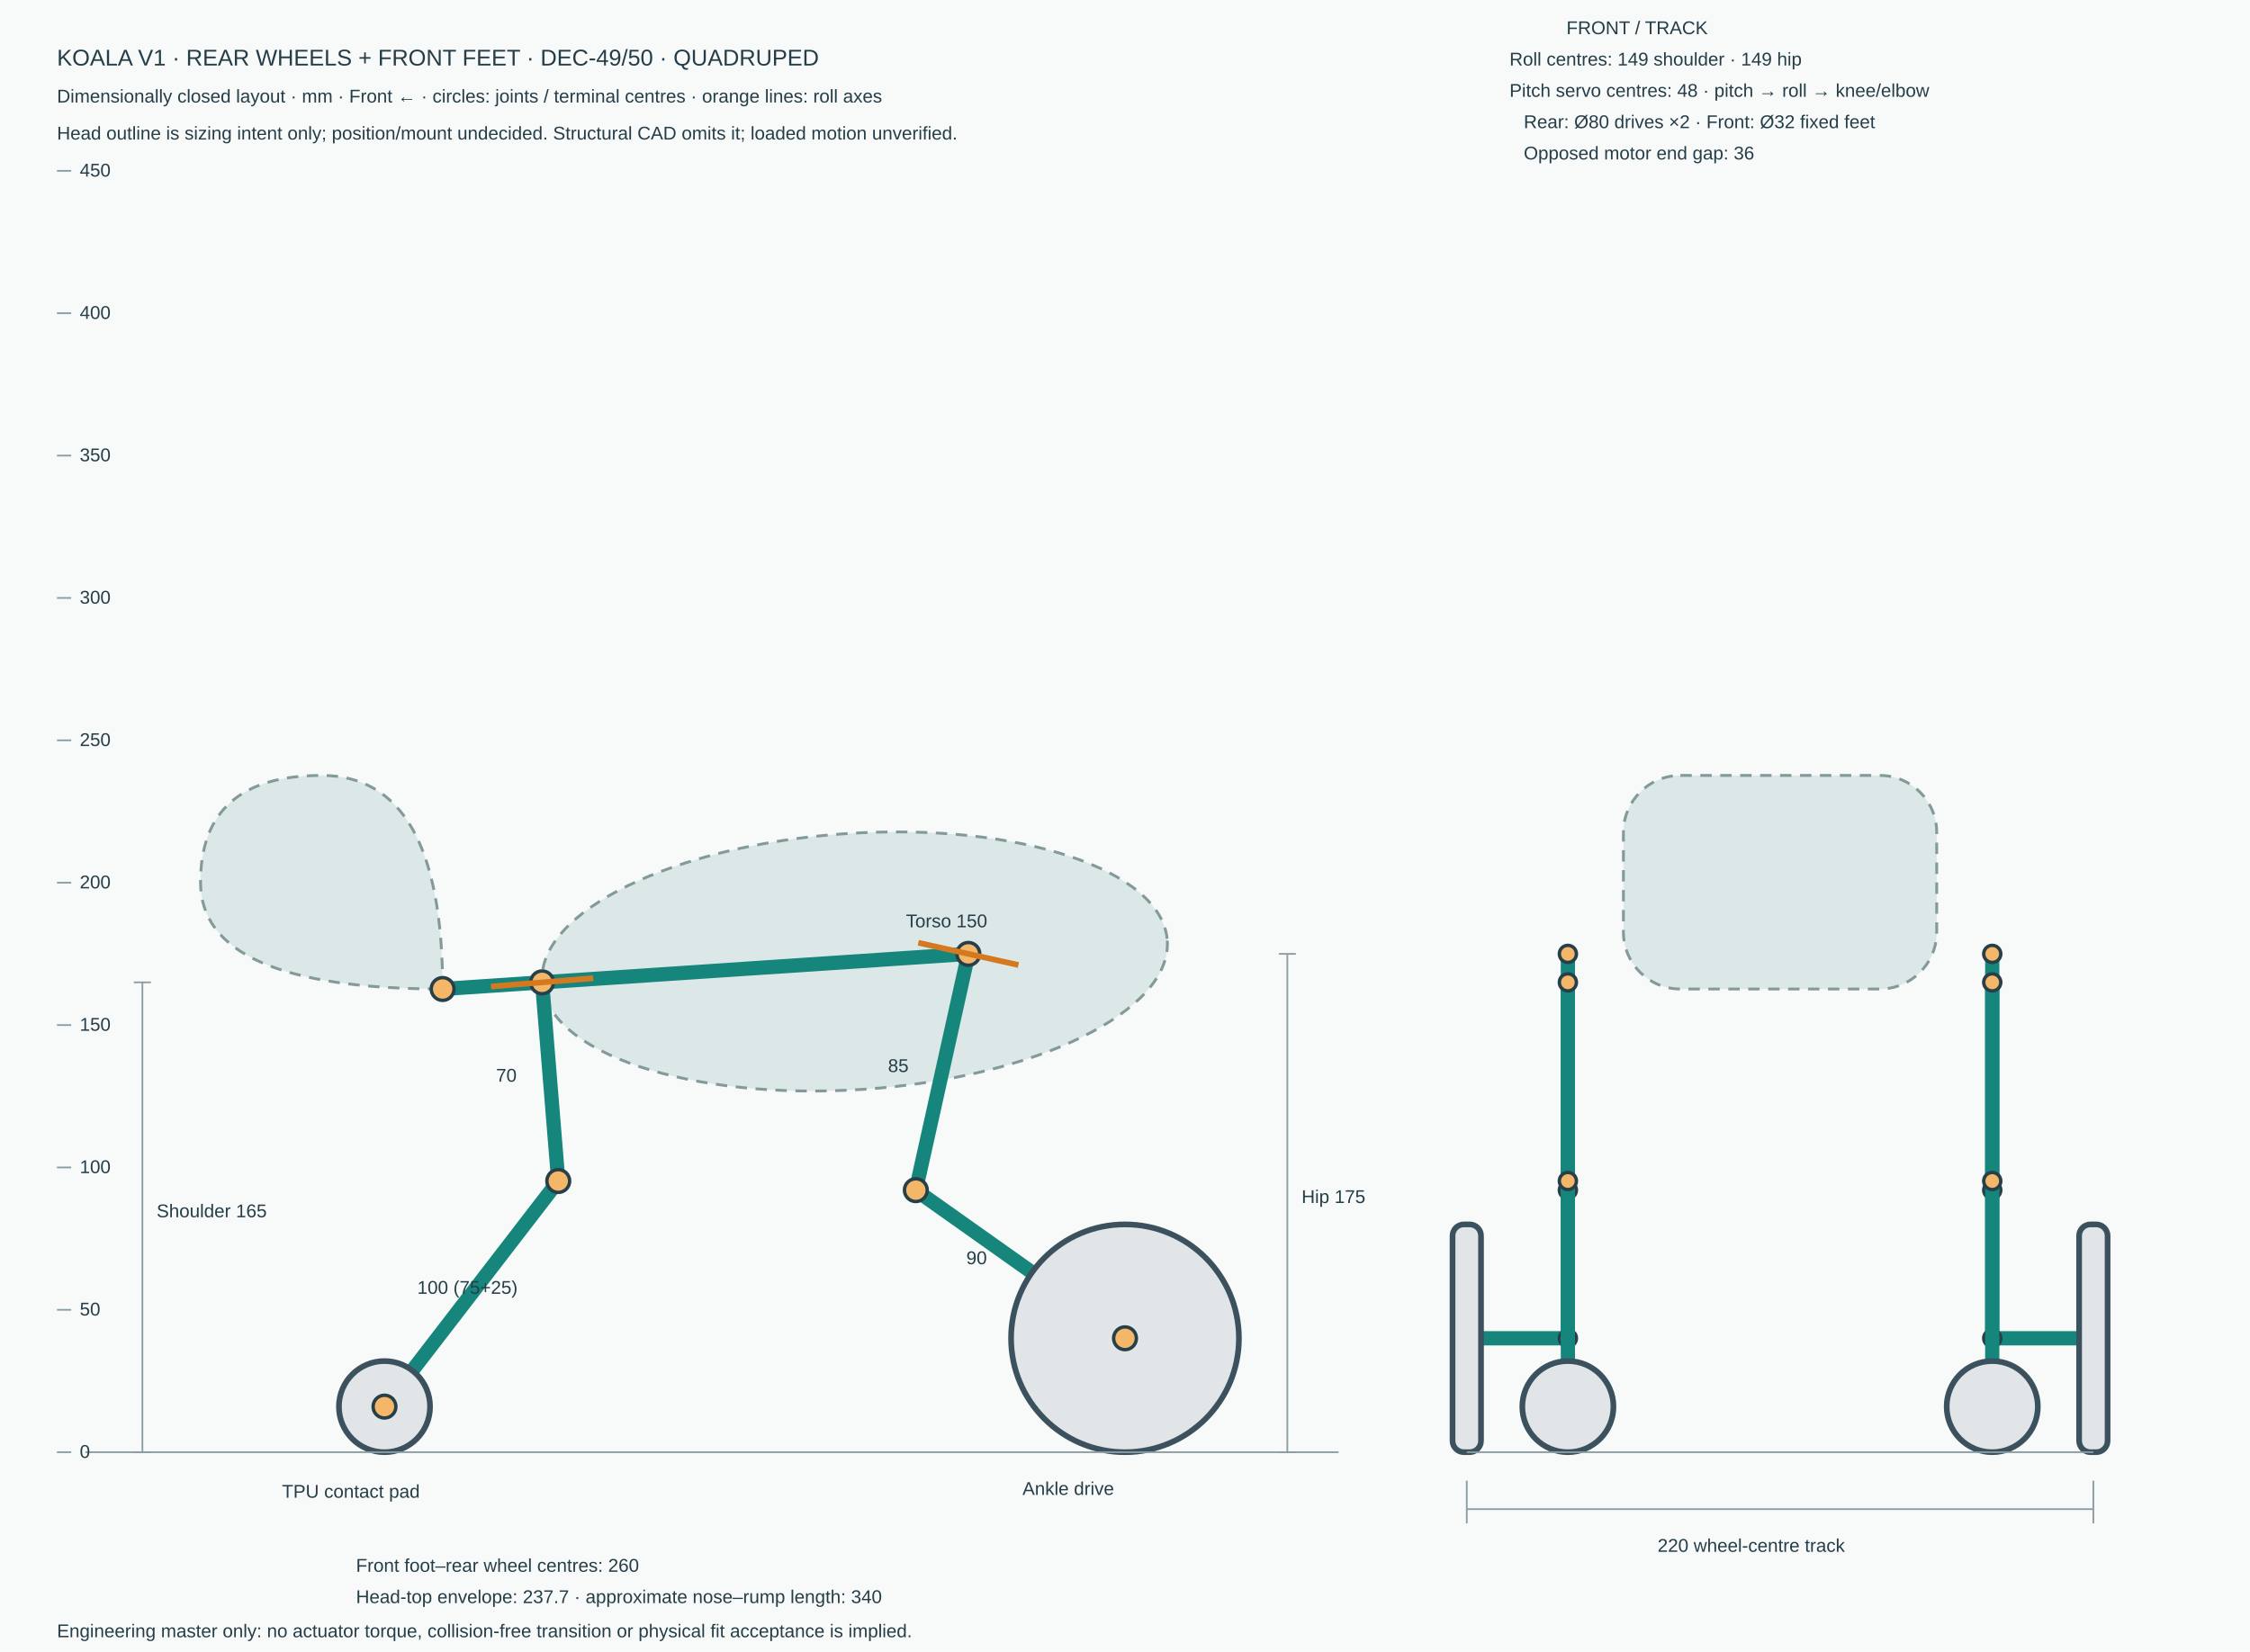
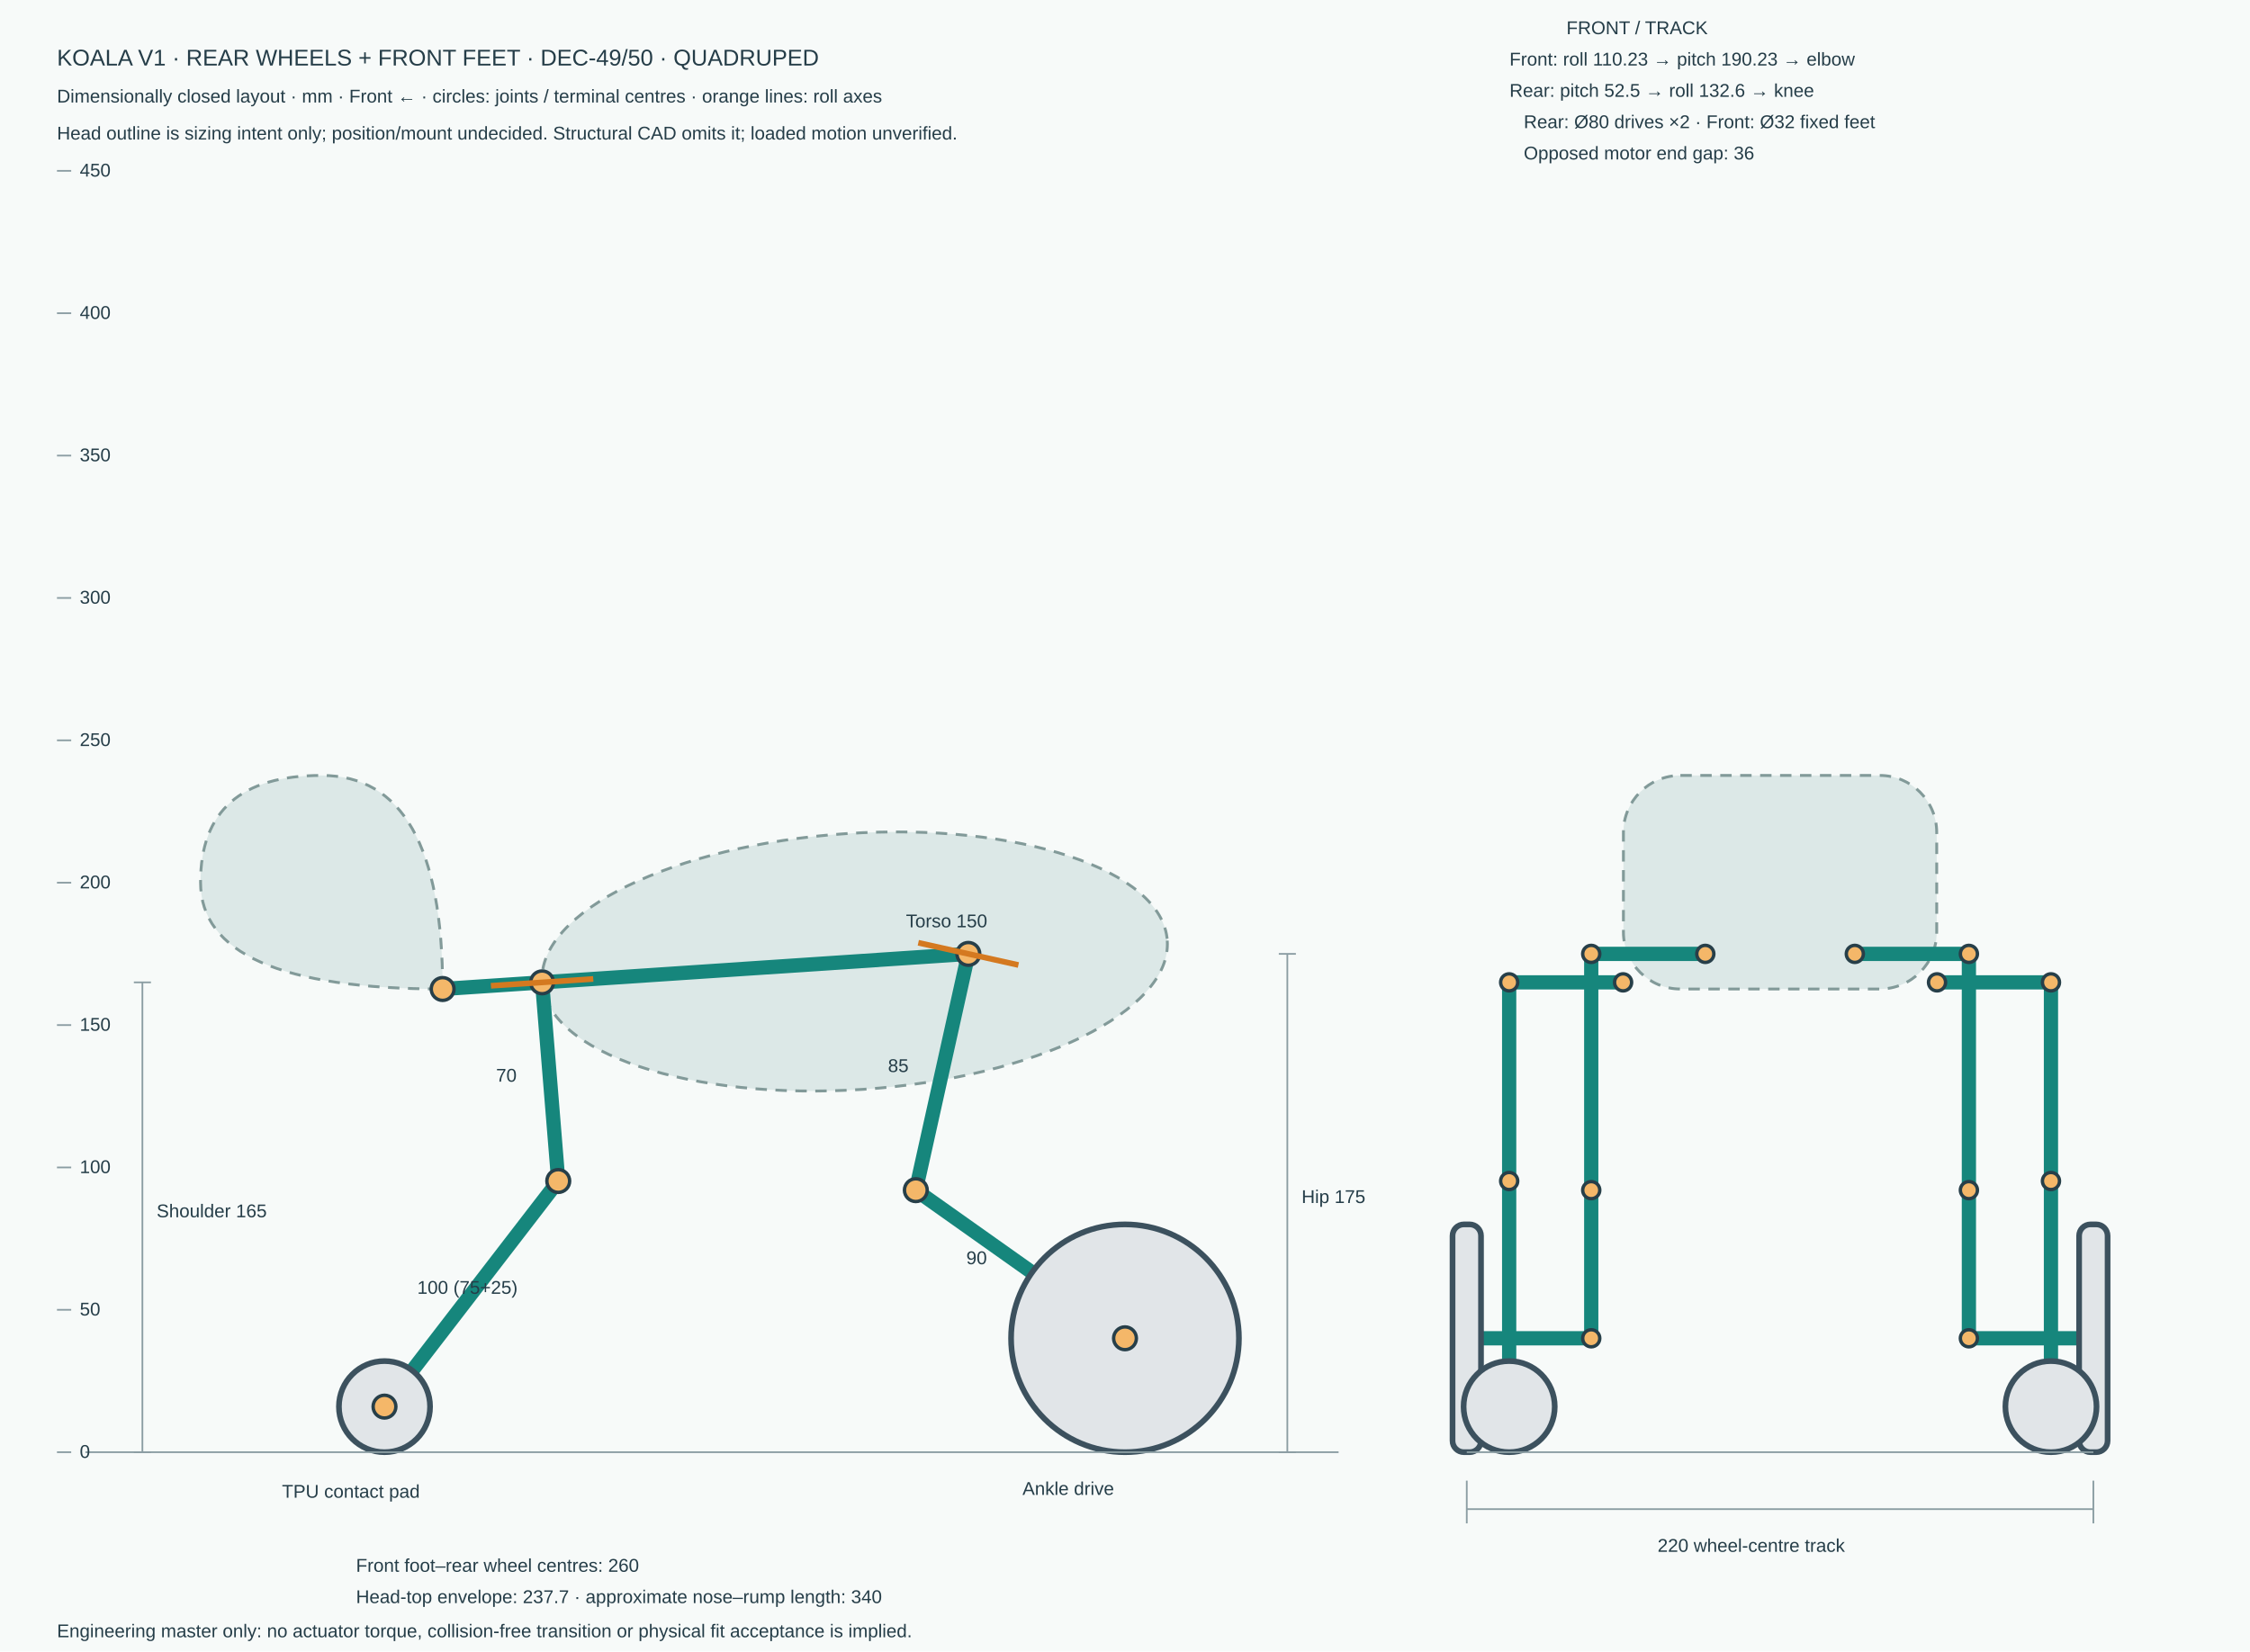
<svg xmlns="http://www.w3.org/2000/svg" viewBox="-340 -510 790 580" width="1580" height="1160">
  <style>text{font-family:Arial,sans-serif;fill:#253d48;font-size:8px}.small{font-size:6.5px}.bone{fill:none;stroke:#16867c;stroke-width:5;stroke-linecap:round}.shell{fill:#dce8e7;stroke:#829a99;stroke-width:1;stroke-dasharray:4 3}.wheel{fill:#e1e5e8;stroke:#3c515e;stroke-width:2}.guide{fill:none;stroke:#8b9da3;stroke-width:.6}.dot{fill:#f4b769;stroke:#273f49;stroke-width:1.2}</style>
  <rect x="-340" y="-510" width="790" height="580" fill="#f7faf9" />
  <text x="-320" y="-487" class="">KOALA V1 · REAR WHEELS + FRONT FEET · DEC-49/50 · QUADRUPED</text>
  <text x="-320" y="-474" class="small">Dimensionally closed layout · mm · Front ← · circles: joints / terminal centres · orange lines: roll axes</text>
  <text x="-320" y="-461" class="small">Head outline is sizing intent only; position/mount undecided. Structural CAD omits it; loaded motion unverified.</text>
  <ellipse class="shell" cx="-39.911" cy="-172.333" rx="110.0" ry="45" transform="rotate(-3.822554 -39.91101 -172.3333)" />
  <path class="shell" d="M-184.588,-162.667 Q-184.588,-237.667 -227.088,-237.667 Q-269.588,-237.667 -269.588,-200.167 Q-269.588,-162.667 -184.588,-162.667 Z" />
  <path class="bone" d="M0,-175.0 L-149.666,-165.0" />
  <path class="bone" d="M-149.666,-165.0 L-184.588,-162.667" />
  <circle class="dot" cx="-184.588" cy="-162.667" r="4" />
  <text x="-21.911" y="-184.333" class="small">Torso 150</text>
  <path class="bone" d="M0,-175.0 L-18.44,-92.024" />
  <path class="bone" d="M-18.44,-92.024 L55.0,-40.0" />
  <circle class="dot" cx="0" cy="-175.0" r="4" />
  <circle class="dot" cx="-18.44" cy="-92.024" r="4" />
  <circle class="dot" cx="55.0" cy="-40.0" r="4" />
  <path d="M-17.571,-178.905 L17.571,-171.095" stroke="#d47920" stroke-width="2" />
  <circle class="wheel" cx="55.0" cy="-40.0" r="40.0" />
  <circle class="dot" cx="55.0" cy="-40.0" r="4" />
  <text x="-28.22" y="-133.512" class="small">85</text>
  <text x="-0.72" y="-66.012" class="small">90</text>
  <text x="19.0" y="15.0" class="small">Ankle drive</text>
  <path class="bone" d="M-149.666,-165.0 L-143.988,-95.231" />
  <path class="bone" d="M-143.988,-95.231 L-205.0,-16.0" />
  <circle class="dot" cx="-149.666" cy="-165.0" r="4" />
  <circle class="dot" cx="-143.988" cy="-95.231" r="4" />
  <circle class="dot" cx="-205.0" cy="-16.0" r="4" />
-   <path d="M-167.607,-163.54 L-131.726,-166.46" stroke="#d47920" stroke-width="2" />
+   <path d="M-167.626,-163.8 L-131.706,-166.2" stroke="#d47920" stroke-width="2" />
  <circle class="wheel" cx="-205.0" cy="-16.0" r="16.0" />
  <circle class="dot" cx="-205.0" cy="-16.0" r="4" />
  <text x="-165.827" y="-130.115" class="small">70</text>
  <text x="-193.494" y="-55.615" class="small">100 (75+25)</text>
  <text x="-241.0" y="16.0" class="small">TPU contact pad</text>
  <path class="guide" d="M130,0 L-310,0" />
  <path class="guide" d="M-320,0 L-315,0" />
  <text x="-312" y="2" class="small">0</text>
  <path class="guide" d="M-320,-50 L-315,-50" />
  <text x="-312" y="-48" class="small">50</text>
  <path class="guide" d="M-320,-100 L-315,-100" />
  <text x="-312" y="-98" class="small">100</text>
  <path class="guide" d="M-320,-150 L-315,-150" />
  <text x="-312" y="-148" class="small">150</text>
  <path class="guide" d="M-320,-200 L-315,-200" />
  <text x="-312" y="-198" class="small">200</text>
  <path class="guide" d="M-320,-250 L-315,-250" />
  <text x="-312" y="-248" class="small">250</text>
  <path class="guide" d="M-320,-300 L-315,-300" />
  <text x="-312" y="-298" class="small">300</text>
  <path class="guide" d="M-320,-350 L-315,-350" />
  <text x="-312" y="-348" class="small">350</text>
  <path class="guide" d="M-320,-400 L-315,-400" />
  <text x="-312" y="-398" class="small">400</text>
  <path class="guide" d="M-320,-450 L-315,-450" />
  <text x="-312" y="-448" class="small">450</text>
  <path class="guide" d="M112,0 V-175.0 M109,0 h6 M109,-175.0 h6" />
  <text x="117" y="-87.5" class="small">Hip 175</text>
  <path class="guide" d="M-290,0 V-165.0 M-293,0 h6 M-293,-165.0 h6" />
  <text x="-285" y="-82.5" class="small">Shoulder 165</text>
  <text x="-215" y="42" class="small">Front foot–rear wheel centres: 260</text>
  <text x="-215" y="53" class="small">Head-top envelope: 237.7 · approximate nose–rump length: 340</text>
  <text x="210" y="-498" class="small">FRONT / TRACK</text>
  <path class="guide" d="M285,-175.0 V-165.0 V-162.667" />
  <rect class="shell" x="230.0" y="-237.667" width="110.0" height="75.0" rx="20" />
-   <path class="bone" d="M210.5,-175.0 V-92.024 V-40.0 H175.0" />
-   <circle class="dot" cx="210.5" cy="-175.0" r="3" />
-   <circle class="dot" cx="210.5" cy="-92.024" r="3" />
-   <circle class="dot" cx="210.5" cy="-40.0" r="3" />
+   <path class="bone" d="M258.75,-175.0 H218.7" />
+   <circle class="dot" cx="258.75" cy="-175.0" r="3" />
+   <path class="bone" d="M218.7,-175.0 V-92.024 V-40.0 H175.0" />
+   <circle class="dot" cx="218.7" cy="-175.0" r="3" />
+   <circle class="dot" cx="218.7" cy="-92.024" r="3" />
+   <circle class="dot" cx="218.7" cy="-40.0" r="3" />
  <rect class="wheel" x="170.0" y="-80.0" width="10" height="80" rx="4" />
-   <path class="bone" d="M359.5,-175.0 V-92.024 V-40.0 H395.0" />
-   <circle class="dot" cx="359.5" cy="-175.0" r="3" />
-   <circle class="dot" cx="359.5" cy="-92.024" r="3" />
-   <circle class="dot" cx="359.5" cy="-40.0" r="3" />
+   <path class="bone" d="M311.25,-175.0 H351.3" />
+   <circle class="dot" cx="311.25" cy="-175.0" r="3" />
+   <path class="bone" d="M351.3,-175.0 V-92.024 V-40.0 H395.0" />
+   <circle class="dot" cx="351.3" cy="-175.0" r="3" />
+   <circle class="dot" cx="351.3" cy="-92.024" r="3" />
+   <circle class="dot" cx="351.3" cy="-40.0" r="3" />
  <rect class="wheel" x="390.0" y="-80.0" width="10" height="80" rx="4" />
-   <path class="bone" d="M210.5,-165.0 V-95.231 V-16.0 H210.5" />
-   <circle class="dot" cx="210.5" cy="-165.0" r="3" />
-   <circle class="dot" cx="210.5" cy="-95.231" r="3" />
-   <circle class="dot" cx="210.5" cy="-16.0" r="3" />
-   <circle class="wheel" cx="210.5" cy="-16.0" r="16.0" />
-   <path class="bone" d="M359.5,-165.0 V-95.231 V-16.0 H359.5" />
-   <circle class="dot" cx="359.5" cy="-165.0" r="3" />
-   <circle class="dot" cx="359.5" cy="-95.231" r="3" />
-   <circle class="dot" cx="359.5" cy="-16.0" r="3" />
-   <circle class="wheel" cx="359.5" cy="-16.0" r="16.0" />
+   <path class="bone" d="M229.885,-165.0 H189.885" />
+   <circle class="dot" cx="229.885" cy="-165.0" r="3" />
+   <path class="bone" d="M189.885,-165.0 V-95.231 V-16.0 H189.885" />
+   <circle class="dot" cx="189.885" cy="-165.0" r="3" />
+   <circle class="dot" cx="189.885" cy="-95.231" r="3" />
+   <circle class="dot" cx="189.885" cy="-16.0" r="3" />
+   <circle class="wheel" cx="189.885" cy="-16.0" r="16.0" />
+   <path class="bone" d="M340.115,-165.0 H380.115" />
+   <circle class="dot" cx="340.115" cy="-165.0" r="3" />
+   <path class="bone" d="M380.115,-165.0 V-95.231 V-16.0 H380.115" />
+   <circle class="dot" cx="380.115" cy="-165.0" r="3" />
+   <circle class="dot" cx="380.115" cy="-95.231" r="3" />
+   <circle class="dot" cx="380.115" cy="-16.0" r="3" />
+   <circle class="wheel" cx="380.115" cy="-16.0" r="16.0" />
  <path class="guide" d="M175.0,0 H395.0 M175.0,10 v15 M395.0,10 v15 M175.0,20 H395.0" />
  <text x="242" y="35" class="small">220 wheel-centre track</text>
-   <text x="190" y="-487" class="small">Roll centres: 149 shoulder · 149 hip</text>
-   <text x="190" y="-476" class="small">Pitch servo centres: 48 · pitch → roll → knee/elbow</text>
+   <text x="190" y="-487" class="small">Front: roll 110.23 → pitch 190.23 → elbow</text>
+   <text x="190" y="-476" class="small">Rear: pitch 52.5 → roll 132.6 → knee</text>
  <text x="195" y="-465" class="small">Rear: Ø80 drives ×2 · Front: Ø32 fixed feet</text>
  <text x="195" y="-454" class="small">Opposed motor end gap: 36</text>
  <text x="-320" y="65" class="small">Engineering master only: no actuator torque, collision-free transition or physical fit acceptance is implied.</text>
</svg>
